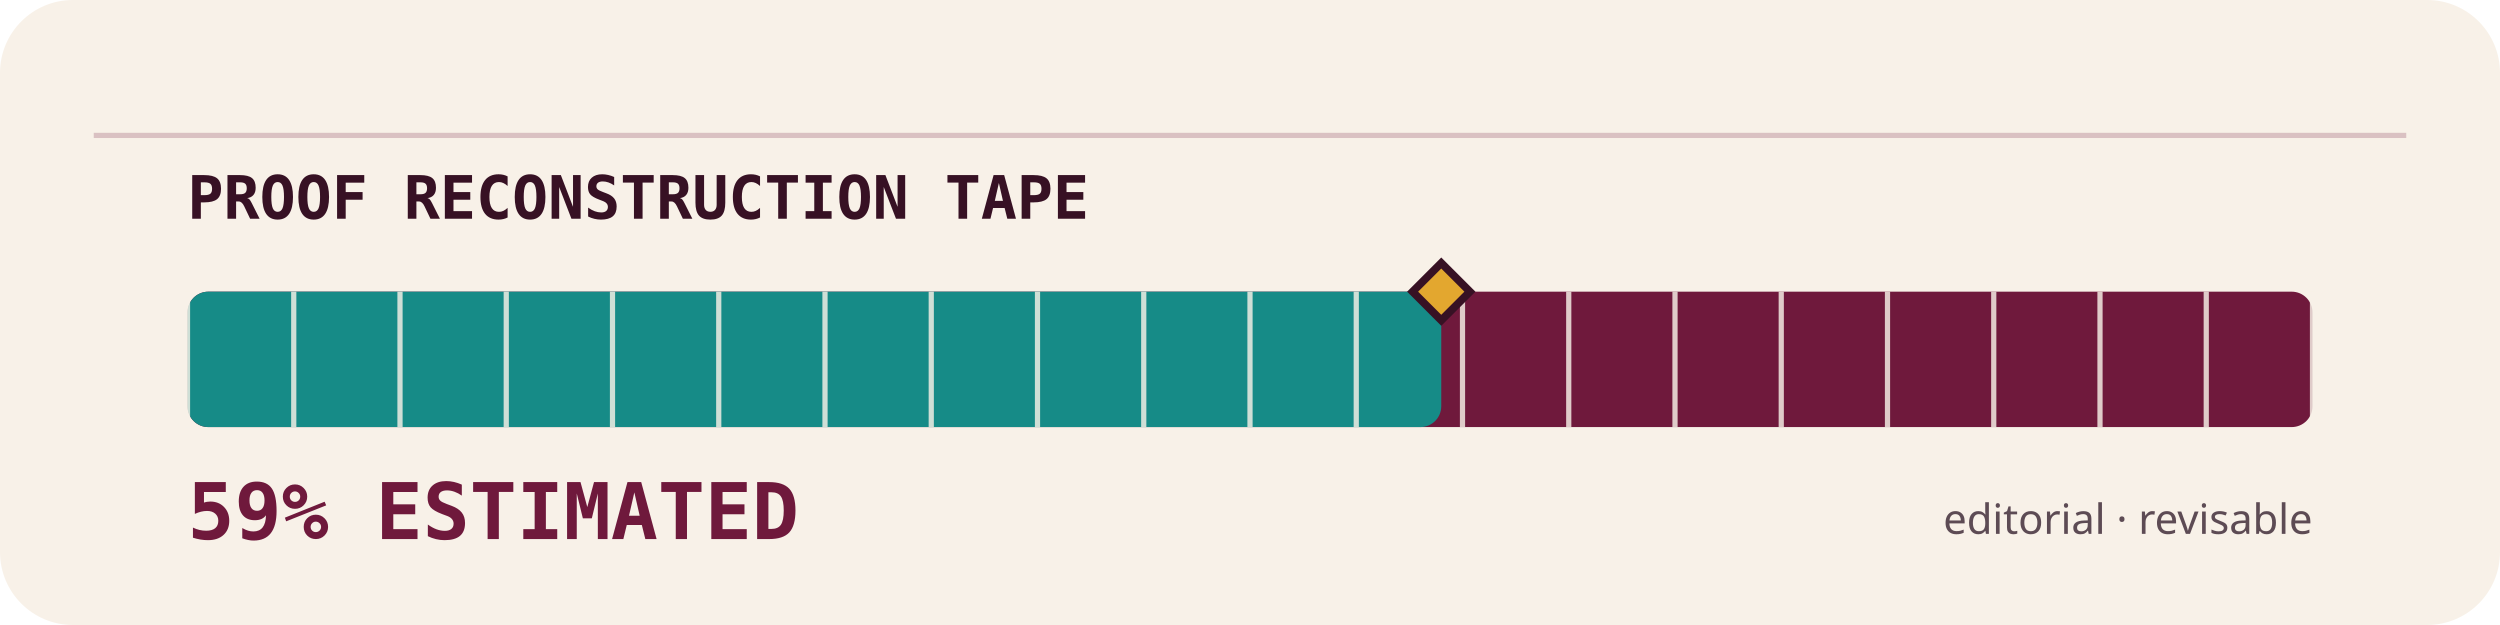
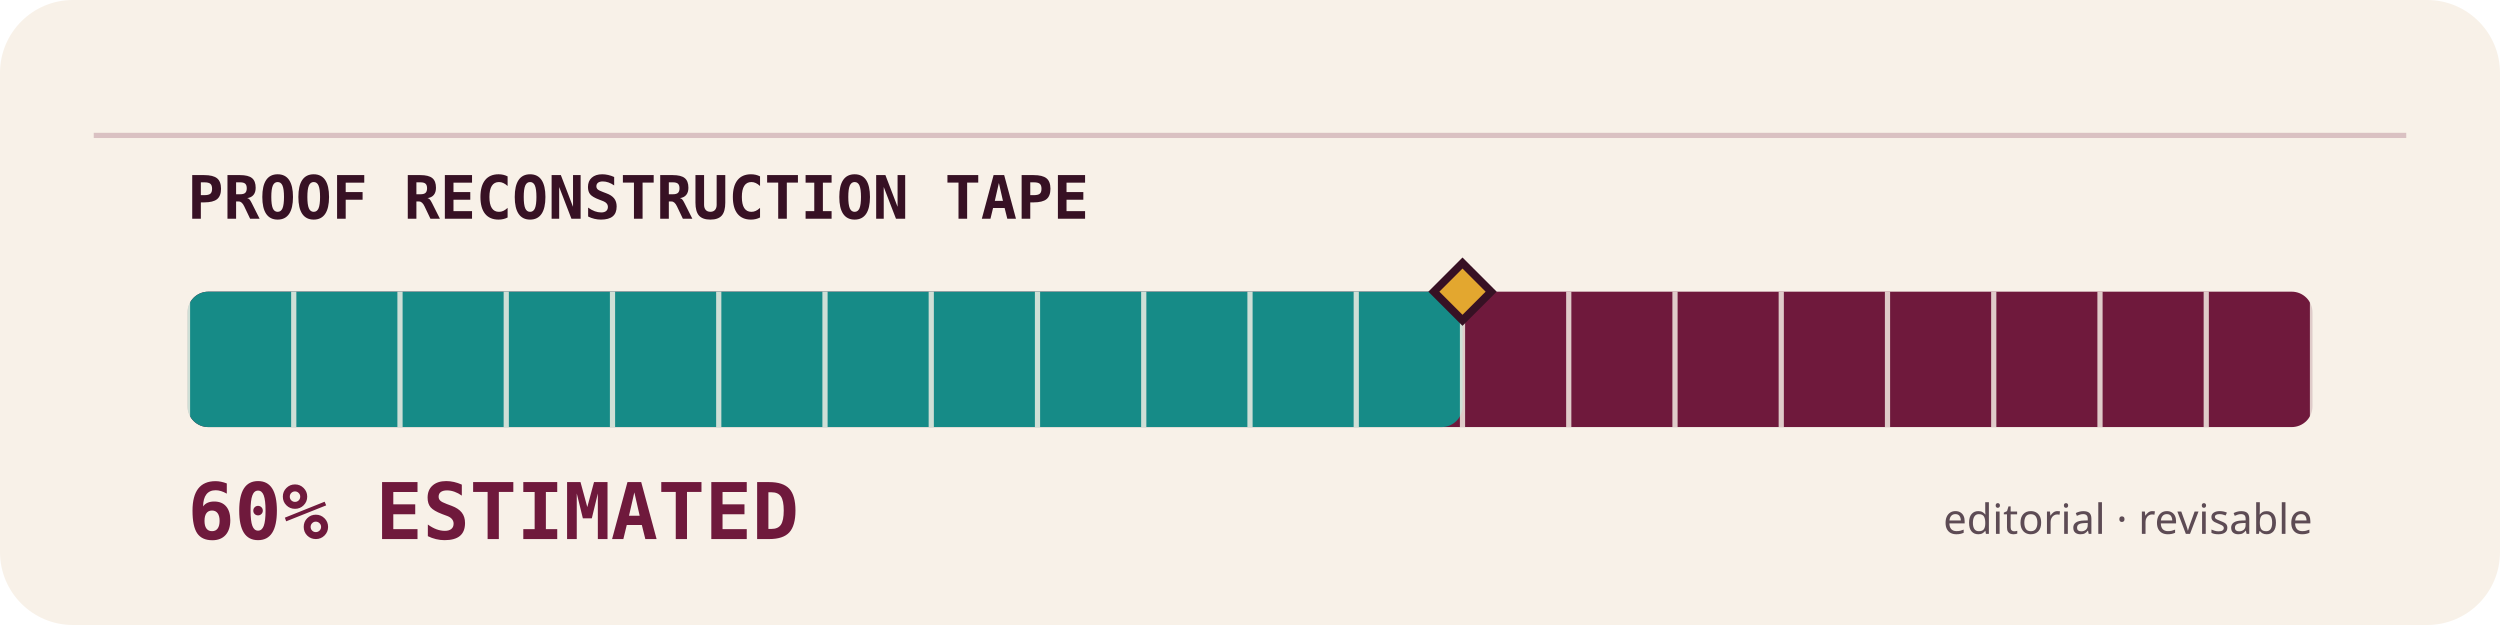
<svg xmlns="http://www.w3.org/2000/svg" viewBox="0 0 960 240" width="960" height="240" role="img" aria-labelledby="proof-progress-title proof-progress-desc">
  <rect width="960" height="240" rx="28" fill="#f8f1e8" />
  <path d="M36 52h888" stroke="#6f193c" stroke-width="2" opacity="0.22" />
  <text x="72" y="84" fill="#371124" font-family="ui-monospace, SFMono-Regular, Menlo, Consolas, monospace" font-size="23" font-weight="700">PROOF RECONSTRUCTION TAPE</text>
  <rect x="72" y="112" width="816" height="52" rx="8" fill="#6f193c" />
-   <rect x="72" y="112" width="481.44" height="52" rx="8" fill="#168b87" />
+   <rect x="72" y="112" width="489.6" height="52" rx="8" fill="#168b87" />
  <path d="M72 112v52" stroke="#f8f1e8" stroke-width="2" opacity="0.82" />
  <path d="M112.8 112v52" stroke="#f8f1e8" stroke-width="2" opacity="0.82" />
  <path d="M153.6 112v52" stroke="#f8f1e8" stroke-width="2" opacity="0.82" />
  <path d="M194.4 112v52" stroke="#f8f1e8" stroke-width="2" opacity="0.82" />
  <path d="M235.2 112v52" stroke="#f8f1e8" stroke-width="2" opacity="0.82" />
  <path d="M276 112v52" stroke="#f8f1e8" stroke-width="2" opacity="0.82" />
  <path d="M316.8 112v52" stroke="#f8f1e8" stroke-width="2" opacity="0.82" />
  <path d="M357.6 112v52" stroke="#f8f1e8" stroke-width="2" opacity="0.82" />
  <path d="M398.4 112v52" stroke="#f8f1e8" stroke-width="2" opacity="0.82" />
  <path d="M439.2 112v52" stroke="#f8f1e8" stroke-width="2" opacity="0.82" />
  <path d="M480 112v52" stroke="#f8f1e8" stroke-width="2" opacity="0.82" />
  <path d="M520.8 112v52" stroke="#f8f1e8" stroke-width="2" opacity="0.82" />
  <path d="M561.6 112v52" stroke="#f8f1e8" stroke-width="2" opacity="0.82" />
  <path d="M602.4 112v52" stroke="#f8f1e8" stroke-width="2" opacity="0.82" />
  <path d="M643.2 112v52" stroke="#f8f1e8" stroke-width="2" opacity="0.82" />
  <path d="M684 112v52" stroke="#f8f1e8" stroke-width="2" opacity="0.82" />
  <path d="M724.8 112v52" stroke="#f8f1e8" stroke-width="2" opacity="0.82" />
  <path d="M765.6 112v52" stroke="#f8f1e8" stroke-width="2" opacity="0.82" />
  <path d="M806.4 112v52" stroke="#f8f1e8" stroke-width="2" opacity="0.82" />
  <path d="M847.2 112v52" stroke="#f8f1e8" stroke-width="2" opacity="0.82" />
  <path d="M888 112v52" stroke="#f8f1e8" stroke-width="2" opacity="0.82" />
-   <path d="M553.44 101l11 11-11 11-11-11z" fill="#e3a72f" stroke="#371124" stroke-width="3" />
-   <text x="72" y="207" fill="#6f193c" font-family="ui-monospace, SFMono-Regular, Menlo, Consolas, monospace" font-size="30" font-weight="800">59% ESTIMATED</text>
+   <path d="M561.6 101l11 11-11 11-11-11z" fill="#e3a72f" stroke="#371124" stroke-width="3" />
+   <text x="72" y="207" fill="#6f193c" font-family="ui-monospace, SFMono-Regular, Menlo, Consolas, monospace" font-size="30" font-weight="800">60% ESTIMATED</text>
  <text x="888" y="205" text-anchor="end" fill="#5d4b54" font-family="system-ui, sans-serif" font-size="16">editorial · revisable</text>
</svg>
